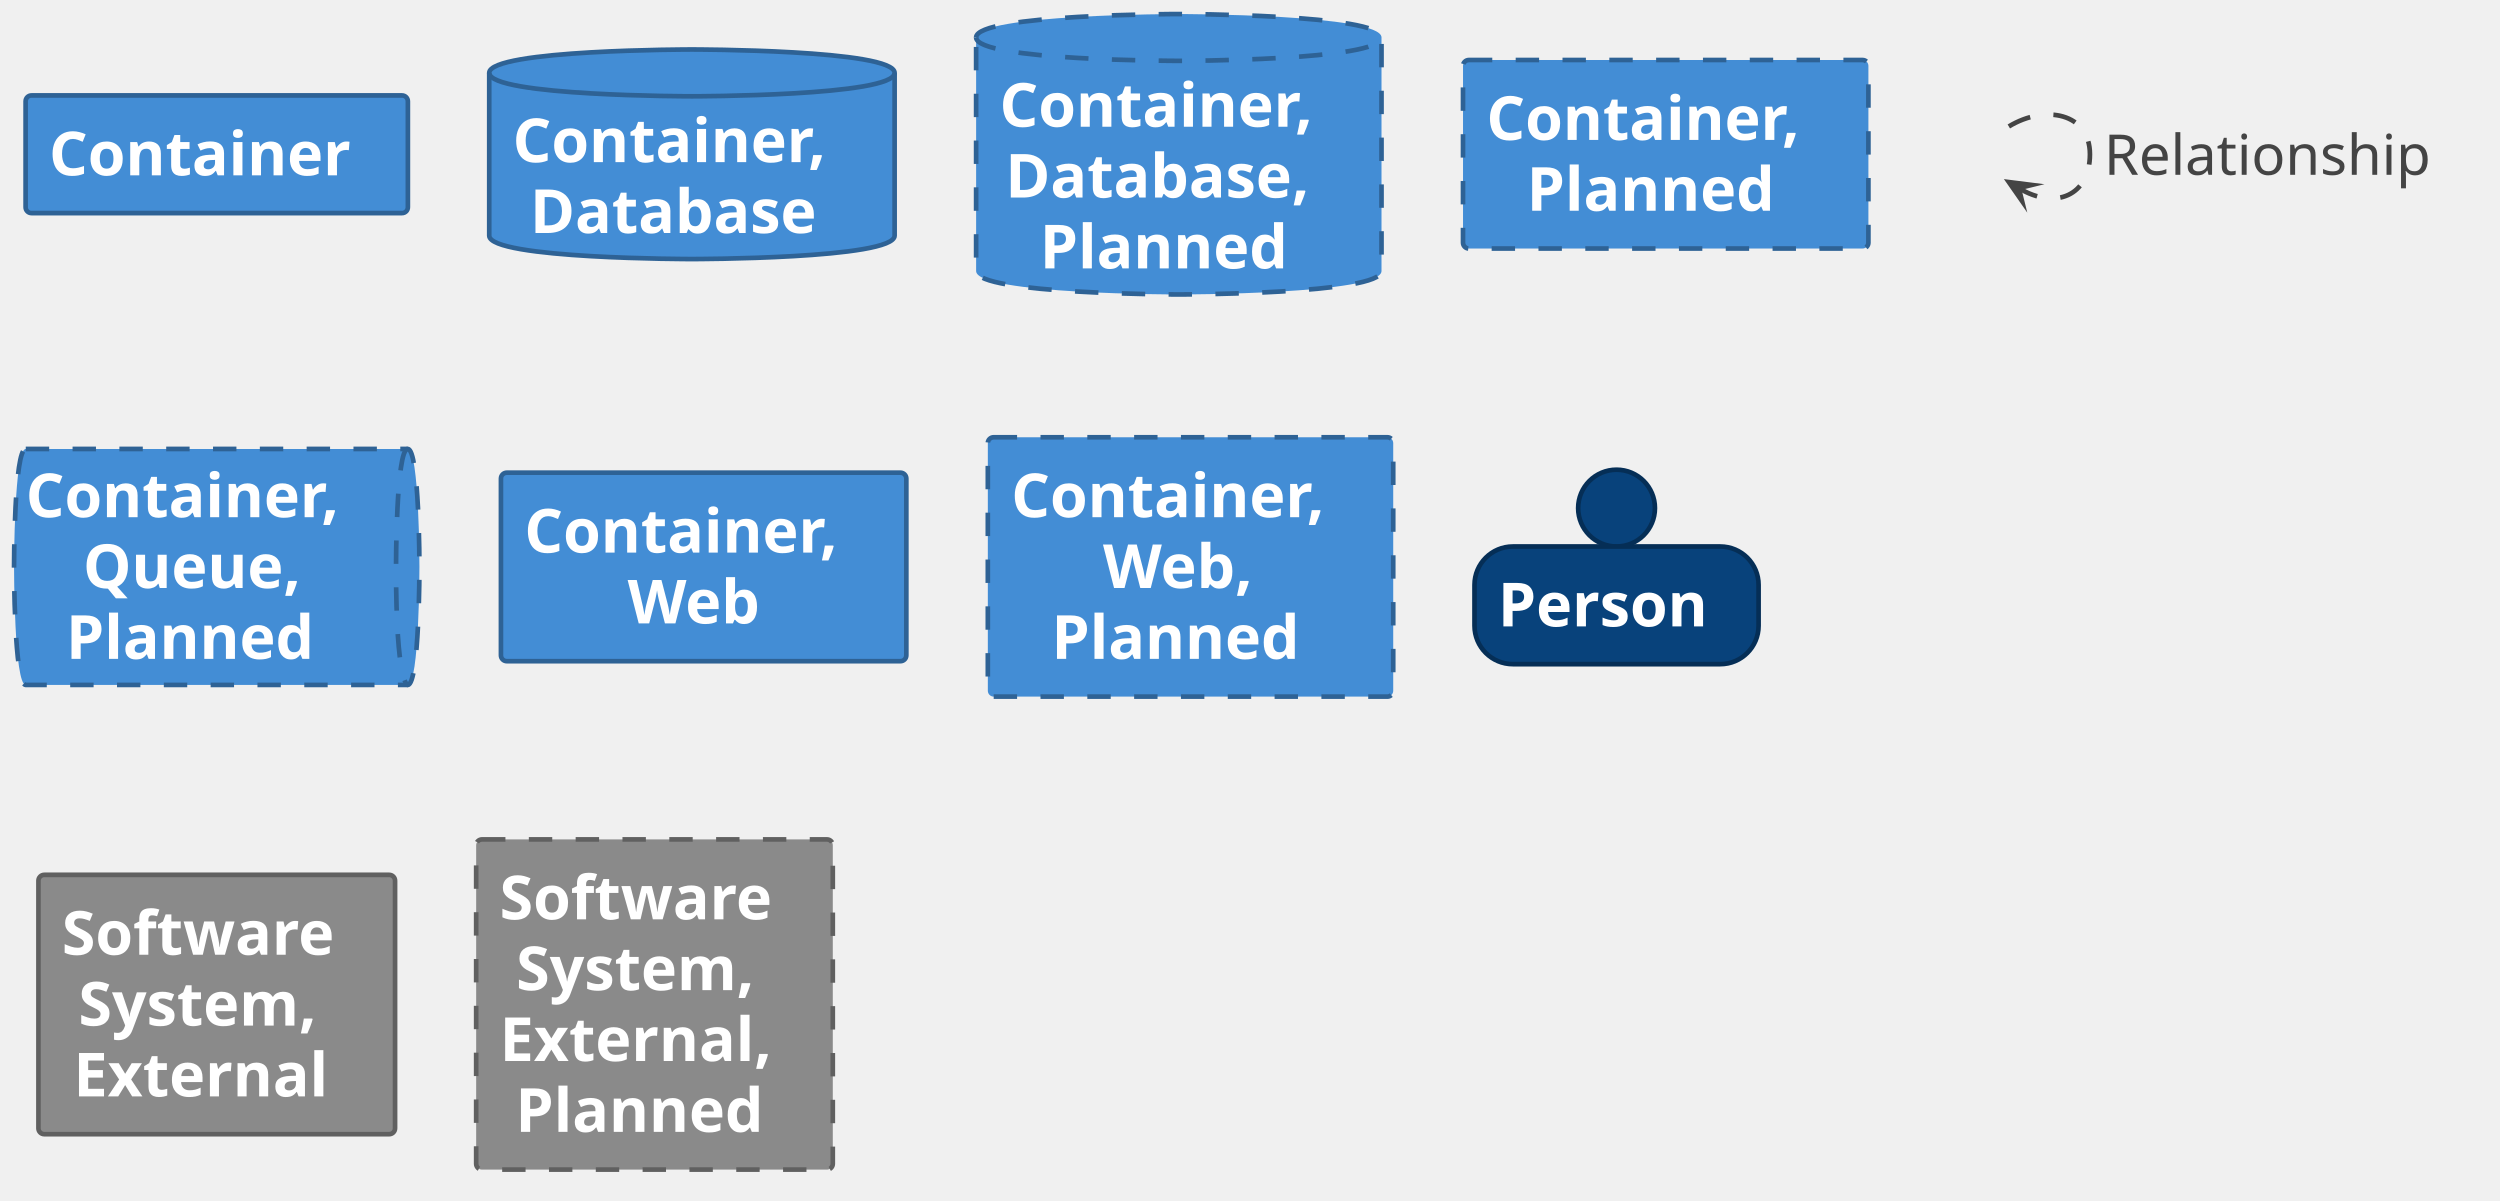
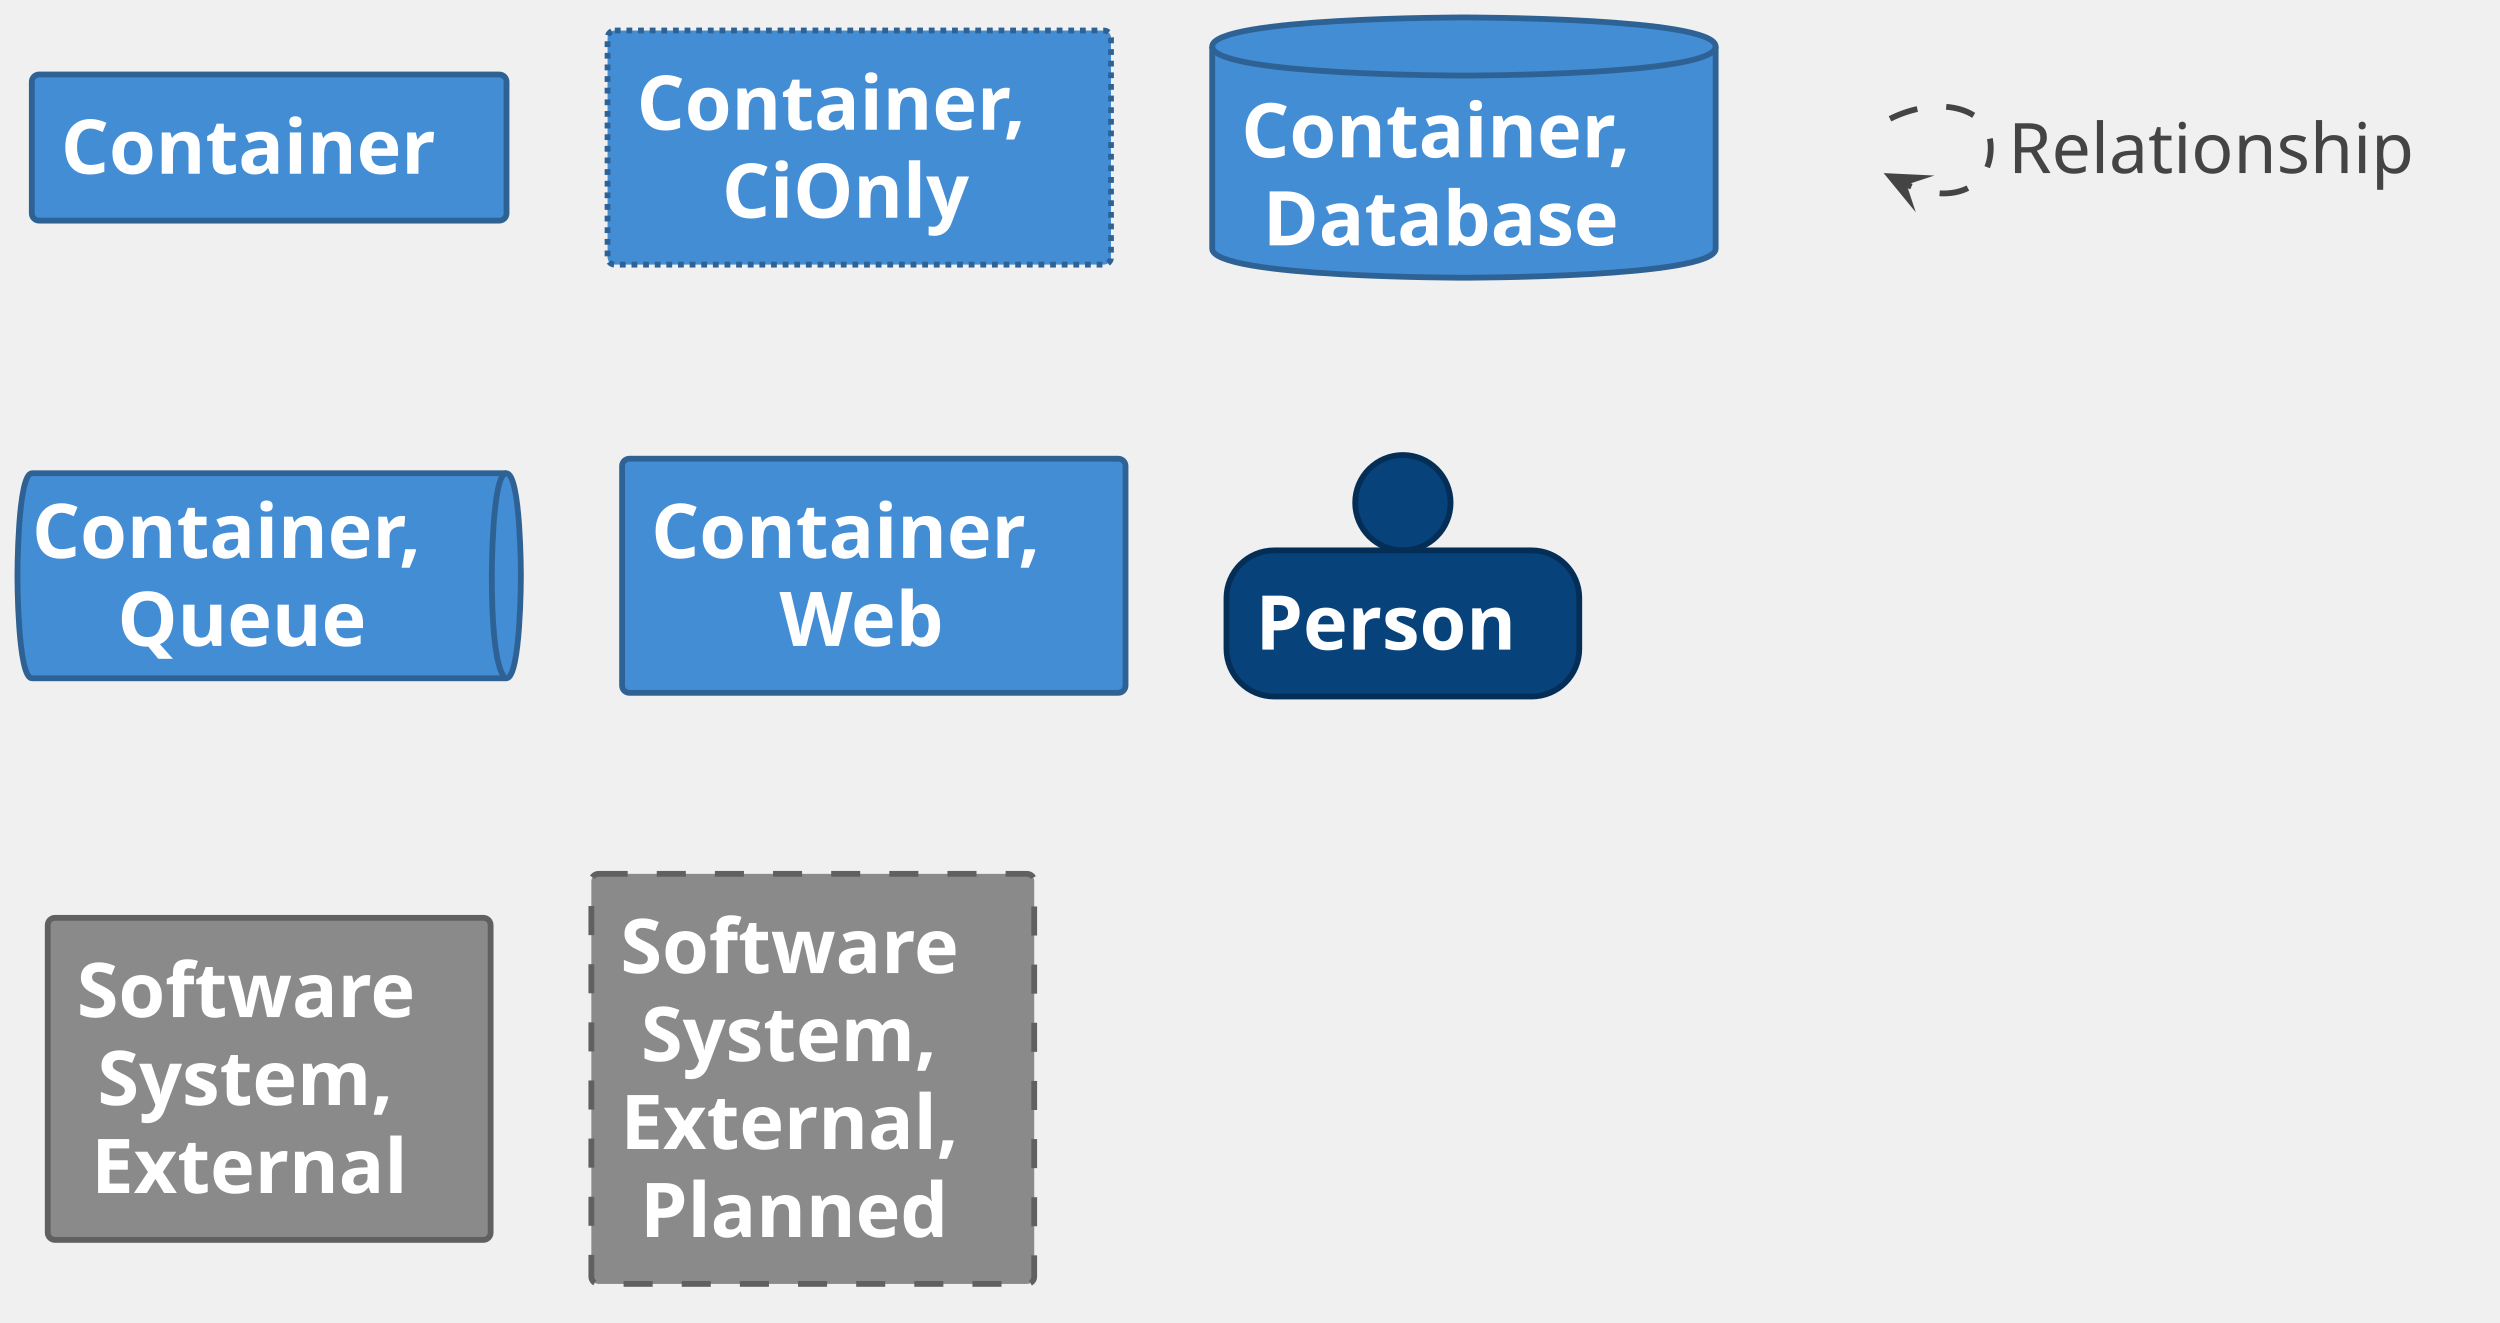
- <svg xmlns="http://www.w3.org/2000/svg" version="1.1" data-diagram-type="DESCRIPTION" style="width:1068px;height:513px;background:#FFFFFF;" width="1068px" height="513px" viewBox="0 0 1068 513" zoomAndPan="magnify" preserveAspectRatio="none" contentStyleType="text/css">
+ <svg xmlns="http://www.w3.org/2000/svg" version="1.1" data-diagram-type="DESCRIPTION" style="width:860px;height:455px;background:#FFFFFF;" width="860px" height="455px" viewBox="0 0 860 455" zoomAndPan="magnify" preserveAspectRatio="none" contentStyleType="text/css">
  <defs />
  <g font-family="sans-serif" lengthAdjust="spacing">
-     <g class="entity" data-qualified-name="..Container" id="ent0001" data-source-line="158">
-       <rect x="10.94" y="40.77" width="163.305" height="50.266" fill="#438DD5" style="stroke:#2E6295;stroke-width:2;" rx="2.5" ry="2.5" />
-       <text x="20.94" y="74.904" fill="#FFF" font-size="26" textLength="143.305" font-weight="700">Container</text>
+     <g class="entity" data-qualified-name="..Container" id="ent0001" data-source-line="134">
+       <rect x="10.94" y="25.63" width="163.305" height="50.266" fill="#438DD5" style="stroke:#2E6295;stroke-width:2;" rx="2.5" ry="2.5" />
+       <text x="20.94" y="59.764" fill="#FFF" font-size="26" textLength="143.305" font-weight="700">Container</text>
    </g>
-     <g class="entity" data-qualified-name="..Container. Database" id="ent0002" data-source-line="160">
-       <path d="M209,31.14 C209,21.14 295.591,21.14 295.591,21.14 C295.591,21.14 382.182,21.14 382.182,31.14 L382.182,100.671 C382.182,110.671 295.591,110.671 295.591,110.671 C295.591,110.671 209,110.671 209,100.671 L209,31.14" style="stroke:#2E6295;stroke-width:2;" fill="#438DD5" />
-       <path d="M209,31.14 C209,41.14 295.591,41.14 295.591,41.14 C295.591,41.14 382.182,41.14 382.182,31.14" style="stroke:#2E6295;stroke-width:2;" fill="none" />
-       <text x="219" y="69.274" fill="#FFF" font-size="26" textLength="153.182" font-weight="700">Container,</text>
-       <text x="226.408" y="99.539" fill="#FFF" font-size="26" textLength="138.366" font-weight="700">Database</text>
+     <g class="entity" data-qualified-name="..Container. CiOnly" id="ent0002" data-source-line="136">
+       <rect x="209" y="10.5" width="173.182" height="80.531" fill="#438DD5" style="stroke:#2E6295;stroke-width:2;stroke-dasharray:2,2;" rx="2.5" ry="2.5" />
+       <text x="219" y="44.634" fill="#FFF" font-size="26" textLength="153.182" font-weight="700">Container,</text>
+       <text x="248.358" y="74.899" fill="#FFF" font-size="26" textLength="94.466" font-weight="700">CiOnly</text>
    </g>
-     <g class="entity" data-qualified-name="..Container. Database. Planned" id="ent0003" data-source-line="162">
-       <path d="M417,16 C417,6 503.591,6 503.591,6 C503.591,6 590.182,6 590.182,16 L590.182,115.797 C590.182,125.797 503.591,125.797 503.591,125.797 C503.591,125.797 417,125.797 417,115.797 L417,16" style="stroke:#2E6295;stroke-width:2;stroke-dasharray:10,10;" fill="#438DD5" />
-       <path d="M417,16 C417,26 503.591,26 503.591,26 C503.591,26 590.182,26 590.182,16" style="stroke:#2E6295;stroke-width:2;stroke-dasharray:10,10;" fill="none" />
+     <g class="entity" data-qualified-name="..Container. Database" id="ent0003" data-source-line="138">
+       <path d="M417,16 C417,6 503.591,6 503.591,6 C503.591,6 590.182,6 590.182,16 L590.182,85.531 C590.182,95.531 503.591,95.531 503.591,95.531 C503.591,95.531 417,95.531 417,85.531 L417,16" style="stroke:#2E6295;stroke-width:2;" fill="#438DD5" />
+       <path d="M417,16 C417,26 503.591,26 503.591,26 C503.591,26 590.182,26 590.182,16" style="stroke:#2E6295;stroke-width:2;" fill="none" />
      <text x="427" y="54.134" fill="#FFF" font-size="26" textLength="153.182" font-weight="700">Container,</text>
-       <text x="429.469" y="84.399" fill="#FFF" font-size="26" textLength="148.243" font-weight="700">Database,</text>
-       <text x="444.202" y="114.665" fill="#FFF" font-size="26" textLength="118.777" font-weight="700">Planned</text>
+       <text x="434.408" y="84.399" fill="#FFF" font-size="26" textLength="138.366" font-weight="700">Database</text>
    </g>
-     <g class="entity" data-qualified-name="..Container. Planned" id="ent0004" data-source-line="164">
-       <rect x="625" y="25.64" width="173.182" height="80.531" fill="#438DD5" style="stroke:#2E6295;stroke-width:2;stroke-dasharray:10,10;" rx="2.5" ry="2.5" />
-       <text x="635" y="59.774" fill="#FFF" font-size="26" textLength="153.182" font-weight="700">Container,</text>
-       <text x="652.202" y="90.039" fill="#FFF" font-size="26" textLength="118.777" font-weight="700">Planned</text>
+     <g class="entity" data-qualified-name="..Container. Queue" id="ent0004" data-source-line="140">
+       <path d="M11,162.8 L174.182,162.8 C179.182,162.8 179.182,198.066 179.182,198.066 C179.182,198.066 179.182,233.331 174.182,233.331 L11,233.331 C6,233.331 6,198.066 6,198.066 C6,198.066 6,162.8 11,162.8" style="stroke:#2E6295;stroke-width:2;" fill="#438DD5" />
+       <path d="M174.182,162.8 C169.182,162.8 169.182,198.066 169.182,198.066 C169.182,233.331 174.182,233.331 174.182,233.331" style="stroke:#2E6295;stroke-width:2;" fill="none" />
+       <text x="11" y="191.934" fill="#FFF" font-size="26" textLength="153.182" font-weight="700">Container,</text>
+       <text x="40.396" y="222.199" fill="#FFF" font-size="26" textLength="94.39" font-weight="700">Queue</text>
    </g>
-     <g class="entity" data-qualified-name="..Container. Queue. Planned" id="ent0005" data-source-line="166">
-       <path d="M11,191.8 L174.182,191.8 C179.182,191.8 179.182,242.198 179.182,242.198 C179.182,242.198 179.182,292.597 174.182,292.597 L11,292.597 C6,292.597 6,242.198 6,242.198 C6,242.198 6,191.8 11,191.8" style="stroke:#2E6295;stroke-width:2;stroke-dasharray:10,10;" fill="#438DD5" />
-       <path d="M174.182,191.8 C169.182,191.8 169.182,242.198 169.182,242.198 C169.182,292.597 174.182,292.597 174.182,292.597" style="stroke:#2E6295;stroke-width:2;stroke-dasharray:10,10;" fill="none" />
-       <text x="11" y="220.934" fill="#FFF" font-size="26" textLength="153.182" font-weight="700">Container,</text>
-       <text x="35.458" y="251.199" fill="#FFF" font-size="26" textLength="104.267" font-weight="700">Queue,</text>
-       <text x="28.202" y="281.465" fill="#FFF" font-size="26" textLength="118.777" font-weight="700">Planned</text>
+     <g class="entity" data-qualified-name="..Container. Web" id="ent0005" data-source-line="142">
+       <rect x="214" y="157.8" width="173.182" height="80.531" fill="#438DD5" style="stroke:#2E6295;stroke-width:2;" rx="2.5" ry="2.5" />
+       <text x="224" y="191.934" fill="#FFF" font-size="26" textLength="153.182" font-weight="700">Container,</text>
+       <text x="268.129" y="222.199" fill="#FFF" font-size="26" textLength="64.924" font-weight="700">Web</text>
    </g>
-     <g class="entity" data-qualified-name="..Container. Web" id="ent0006" data-source-line="168">
-       <rect x="214" y="201.93" width="173.182" height="80.531" fill="#438DD5" style="stroke:#2E6295;stroke-width:2;" rx="2.5" ry="2.5" />
-       <text x="224" y="236.064" fill="#FFF" font-size="26" textLength="153.182" font-weight="700">Container,</text>
-       <text x="268.129" y="266.329" fill="#FFF" font-size="26" textLength="64.924" font-weight="700">Web</text>
+     <g class="entity" data-qualified-name="..Person" id="ent0006" data-source-line="144">
+       <ellipse cx="482.59" cy="172.932" rx="16.402" ry="16.402" fill="#08427B" style="stroke:#052E56;stroke-width:2;" />
+       <rect x="421.91" y="189.334" width="121.359" height="50.266" fill="#08427B" style="stroke:#052E56;stroke-width:2;" rx="16.402" ry="16.402" />
+       <text x="431.91" y="223.467" fill="#FFF" font-size="26" textLength="101.359" font-weight="700">Person</text>
    </g>
-     <g class="entity" data-qualified-name="..Container. Web. Planned" id="ent0007" data-source-line="170">
-       <rect x="422" y="186.8" width="173.182" height="110.797" fill="#438DD5" style="stroke:#2E6295;stroke-width:2;stroke-dasharray:10,10;" rx="2.5" ry="2.5" />
-       <text x="432" y="220.934" fill="#FFF" font-size="26" textLength="153.182" font-weight="700">Container,</text>
-       <text x="471.19" y="251.199" fill="#FFF" font-size="26" textLength="74.801" font-weight="700">Web,</text>
-       <text x="449.202" y="281.465" fill="#FFF" font-size="26" textLength="118.777" font-weight="700">Planned</text>
+     <g class="entity" data-qualified-name="..Software System. External" id="ent0007" data-source-line="146">
+       <rect x="16.42" y="315.73" width="152.349" height="110.797" fill="#8A8A8A" style="stroke:#606060;stroke-width:2;" rx="2.5" ry="2.5" />
+       <text x="26.42" y="349.864" fill="#FFF" font-size="26" textLength="132.349" font-weight="700">Software</text>
+       <text x="33.504" y="380.129" fill="#FFF" font-size="26" textLength="118.181" font-weight="700">System,</text>
+       <text x="31.403" y="410.395" fill="#FFF" font-size="26" textLength="122.383" font-weight="700">External</text>
    </g>
-     <g class="entity" data-qualified-name="..Person" id="ent0008" data-source-line="172">
-       <ellipse cx="690.59" cy="217.062" rx="16.402" ry="16.402" fill="#08427B" style="stroke:#052E56;stroke-width:2;" />
-       <rect x="629.91" y="233.464" width="121.359" height="50.266" fill="#08427B" style="stroke:#052E56;stroke-width:2;" rx="16.402" ry="16.402" />
-       <text x="639.91" y="267.597" fill="#FFF" font-size="26" textLength="101.359" font-weight="700">Person</text>
+     <g class="entity" data-qualified-name="..Software System. External. Planned" id="ent0008" data-source-line="148">
+       <rect x="203.42" y="300.6" width="152.349" height="141.063" fill="#8A8A8A" style="stroke:#606060;stroke-width:2;stroke-dasharray:10,10;" rx="2.5" ry="2.5" />
+       <text x="213.42" y="334.734" fill="#FFF" font-size="26" textLength="132.349" font-weight="700">Software</text>
+       <text x="220.504" y="364.999" fill="#FFF" font-size="26" textLength="118.181" font-weight="700">System,</text>
+       <text x="213.464" y="395.265" fill="#FFF" font-size="26" textLength="132.26" font-weight="700">External,</text>
+       <text x="220.206" y="425.531" fill="#FFF" font-size="26" textLength="118.777" font-weight="700">Planned</text>
    </g>
-     <g class="entity" data-qualified-name="..Software System. External" id="ent0009" data-source-line="174">
-       <rect x="16.42" y="373.73" width="152.349" height="110.797" fill="#8A8A8A" style="stroke:#606060;stroke-width:2;" rx="2.5" ry="2.5" />
-       <text x="26.42" y="407.864" fill="#FFF" font-size="26" textLength="132.349" font-weight="700">Software</text>
-       <text x="33.504" y="438.129" fill="#FFF" font-size="26" textLength="118.181" font-weight="700">System,</text>
-       <text x="31.403" y="468.395" fill="#FFF" font-size="26" textLength="122.383" font-weight="700">External</text>
+     <g class="entity" data-qualified-name="1" id="ent0009" data-source-line="150">
+       <rect x="625.37" y="32.61" width="24.45" height="36.297" fill="none" style="stroke:none;" rx="2.5" ry="2.5" />
    </g>
-     <g class="entity" data-qualified-name="..Software System. External. Planned" id="ent0010" data-source-line="176">
-       <rect x="203.42" y="358.6" width="152.349" height="141.063" fill="#8A8A8A" style="stroke:#606060;stroke-width:2;stroke-dasharray:10,10;" rx="2.5" ry="2.5" />
-       <text x="213.42" y="392.734" fill="#FFF" font-size="26" textLength="132.349" font-weight="700">Software</text>
-       <text x="220.504" y="422.999" fill="#FFF" font-size="26" textLength="118.181" font-weight="700">System,</text>
-       <text x="213.464" y="453.265" fill="#FFF" font-size="26" textLength="132.26" font-weight="700">External,</text>
-       <text x="220.206" y="483.531" fill="#FFF" font-size="26" textLength="118.777" font-weight="700">Planned</text>
-     </g>
-     <g class="entity" data-qualified-name="1" id="ent0011" data-source-line="178">
-       <rect x="833.37" y="47.75" width="24.45" height="36.297" fill="none" style="stroke:none;" rx="2.5" ry="2.5" />
-     </g>
-     <g class="link" data-entity-1="ent0011" data-entity-2="ent0011" id="lnk12" data-source-line="179" data-link-type="dependency">
-       <path d="M858.17,54.02 C873.98,44.46 892.82,48.42 892.82,65.9 C892.82,83.38 878.259,89.927 862.449,80.367" style="stroke:#444;stroke-width:2;stroke-dasharray:10,10;" fill="none" id="1-to-1" />
-       <polygon points="858.17,77.78,863.802,85.86,862.449,80.367,867.941,79.014,858.17,77.78" fill="#444" style="stroke:#444;stroke-width:2;stroke-linejoin:miter;stroke-miterlimit:10;" />
-       <text x="898.82" y="74.677" fill="#444" font-size="24" textLength="148.406">Relationship</text>
+     <g class="link" data-entity-1="ent0009" data-entity-2="ent0009" id="lnk10" data-source-line="151" data-link-type="dependency">
+       <path d="M650.17,40.87 C665.98,32.91 684.82,36.21 684.82,50.76 C684.82,65.32 670.446,70.858 654.636,62.898" style="stroke:#444;stroke-width:2;stroke-dasharray:10,10;" fill="none" id="1-to-1" />
+       <polygon points="650.17,60.65,656.41,68.27,654.636,62.898,660.007,61.125,650.17,60.65" fill="#444" style="stroke:#444;stroke-width:2;stroke-linejoin:miter;stroke-miterlimit:10;" />
+       <text x="690.82" y="59.537" fill="#444" font-size="24" textLength="148.406">Relationship</text>
    </g>
  </g>
</svg>
